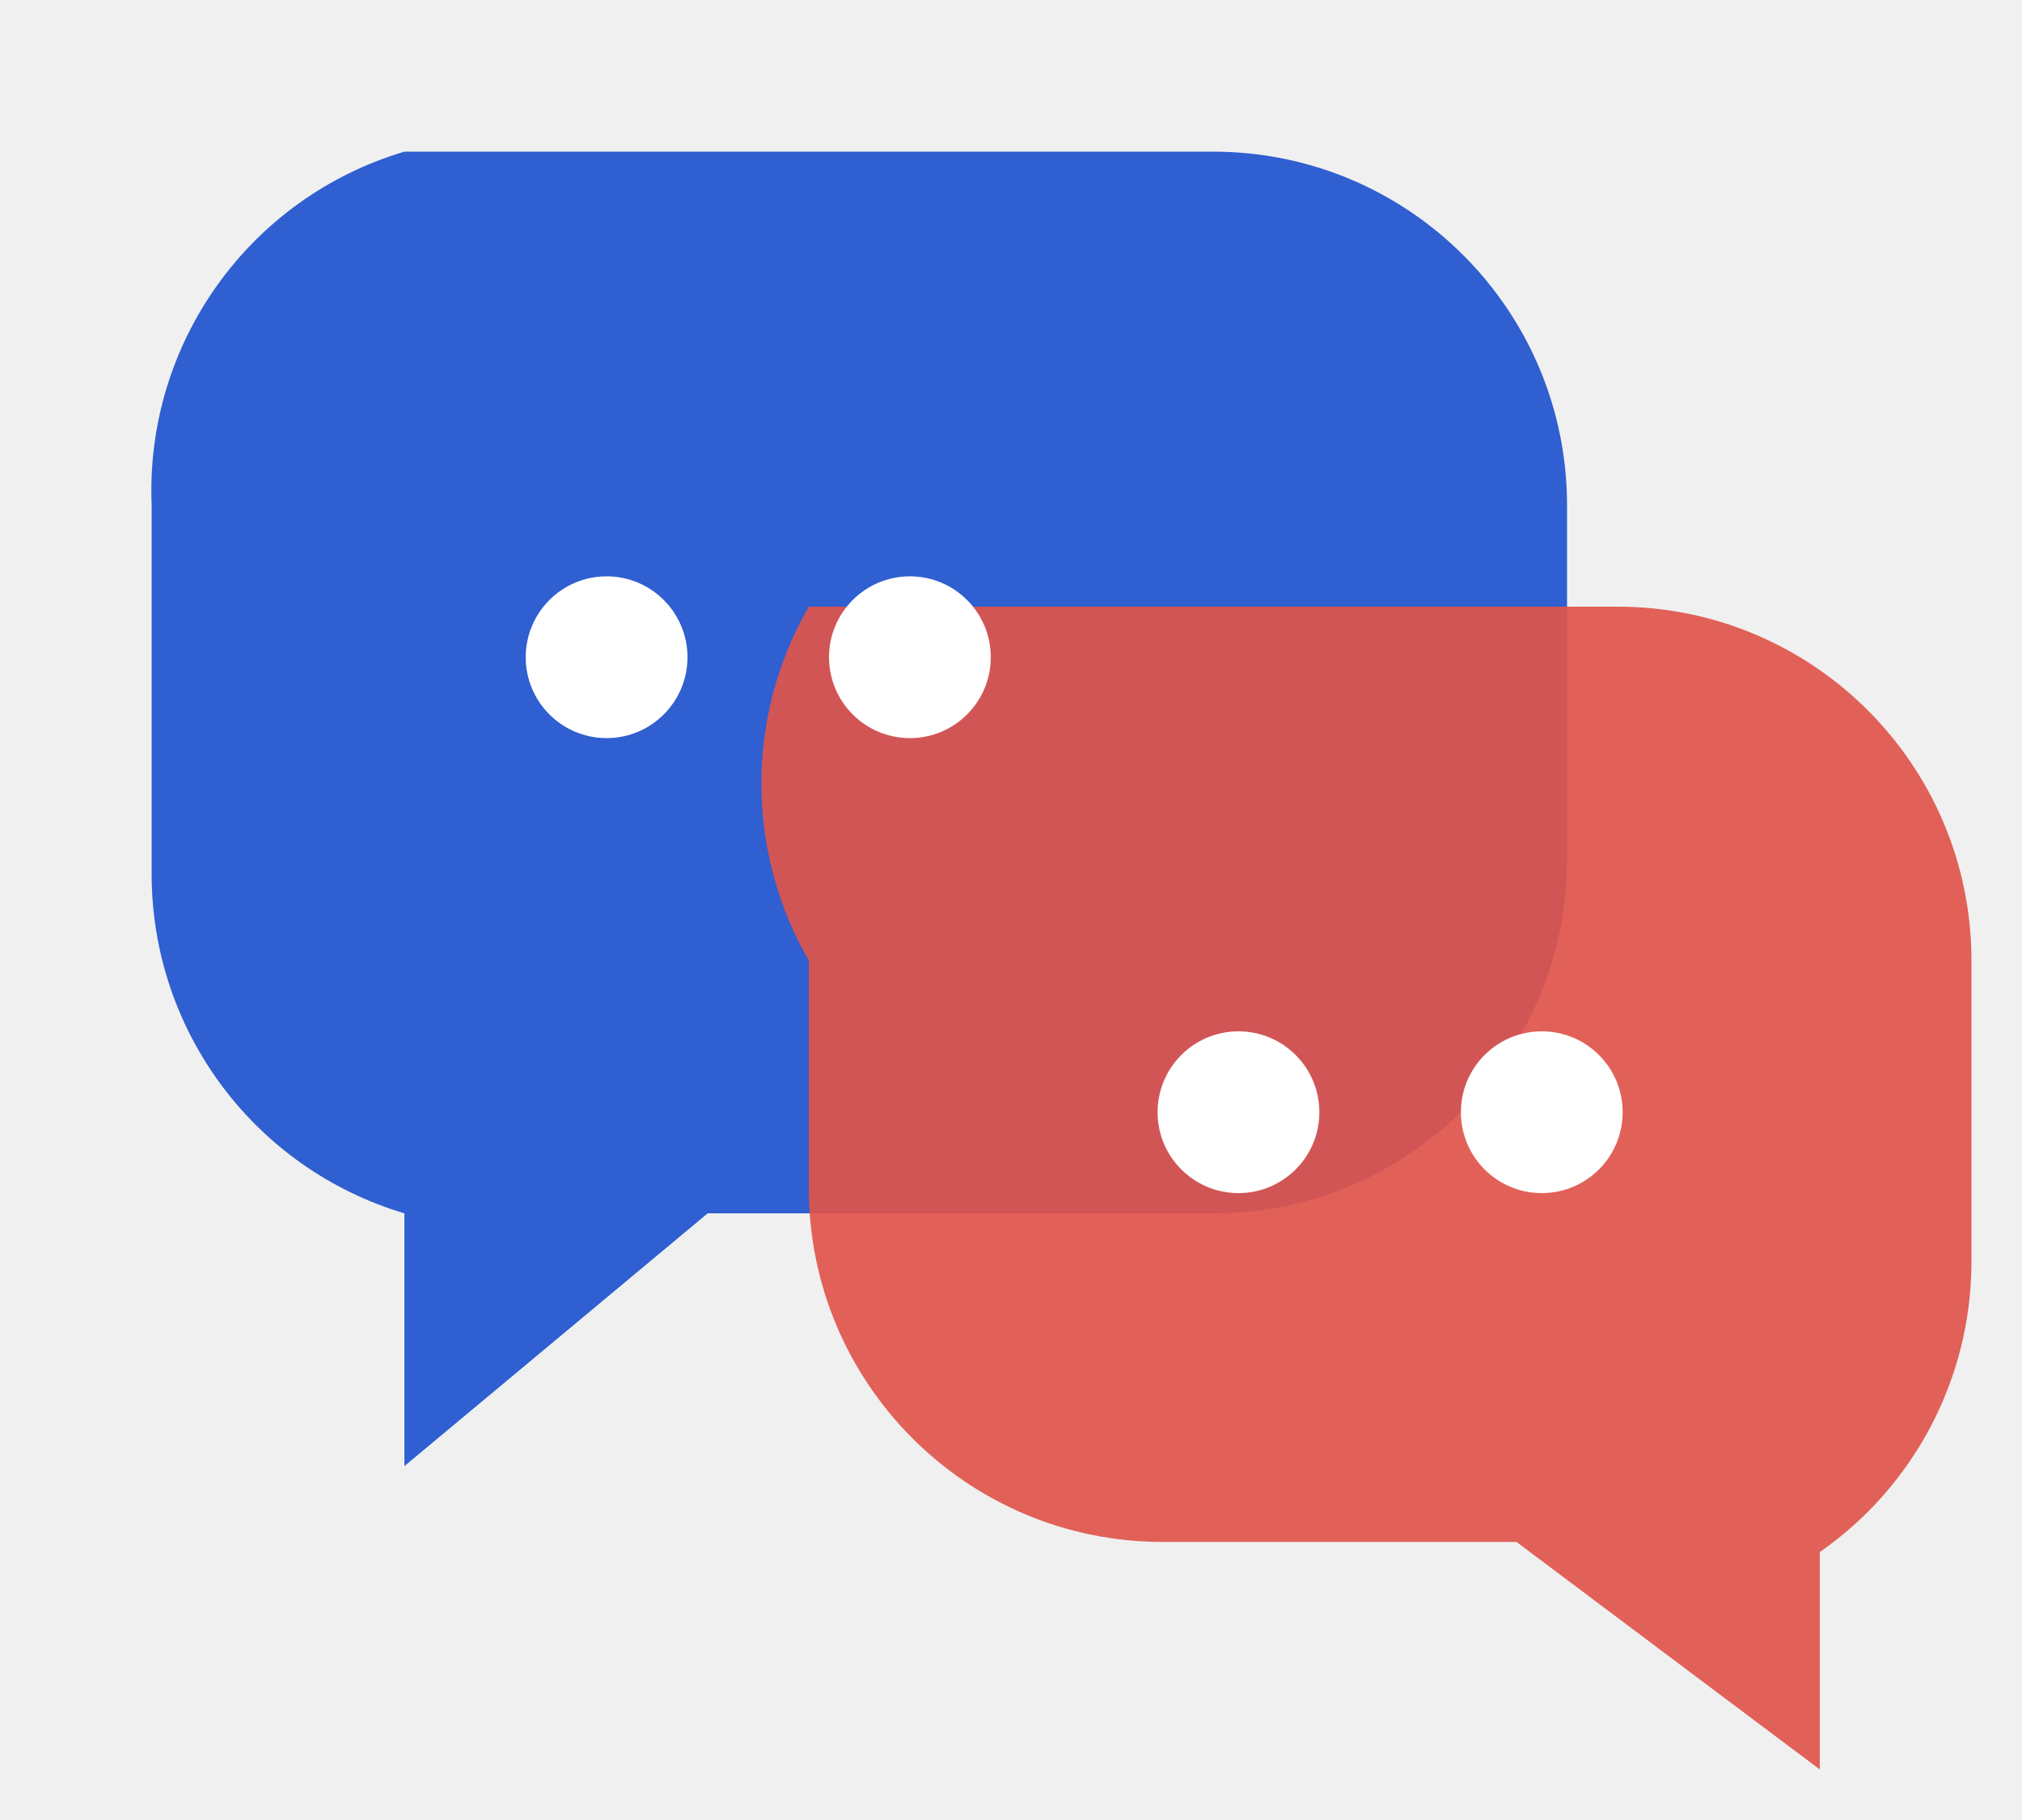
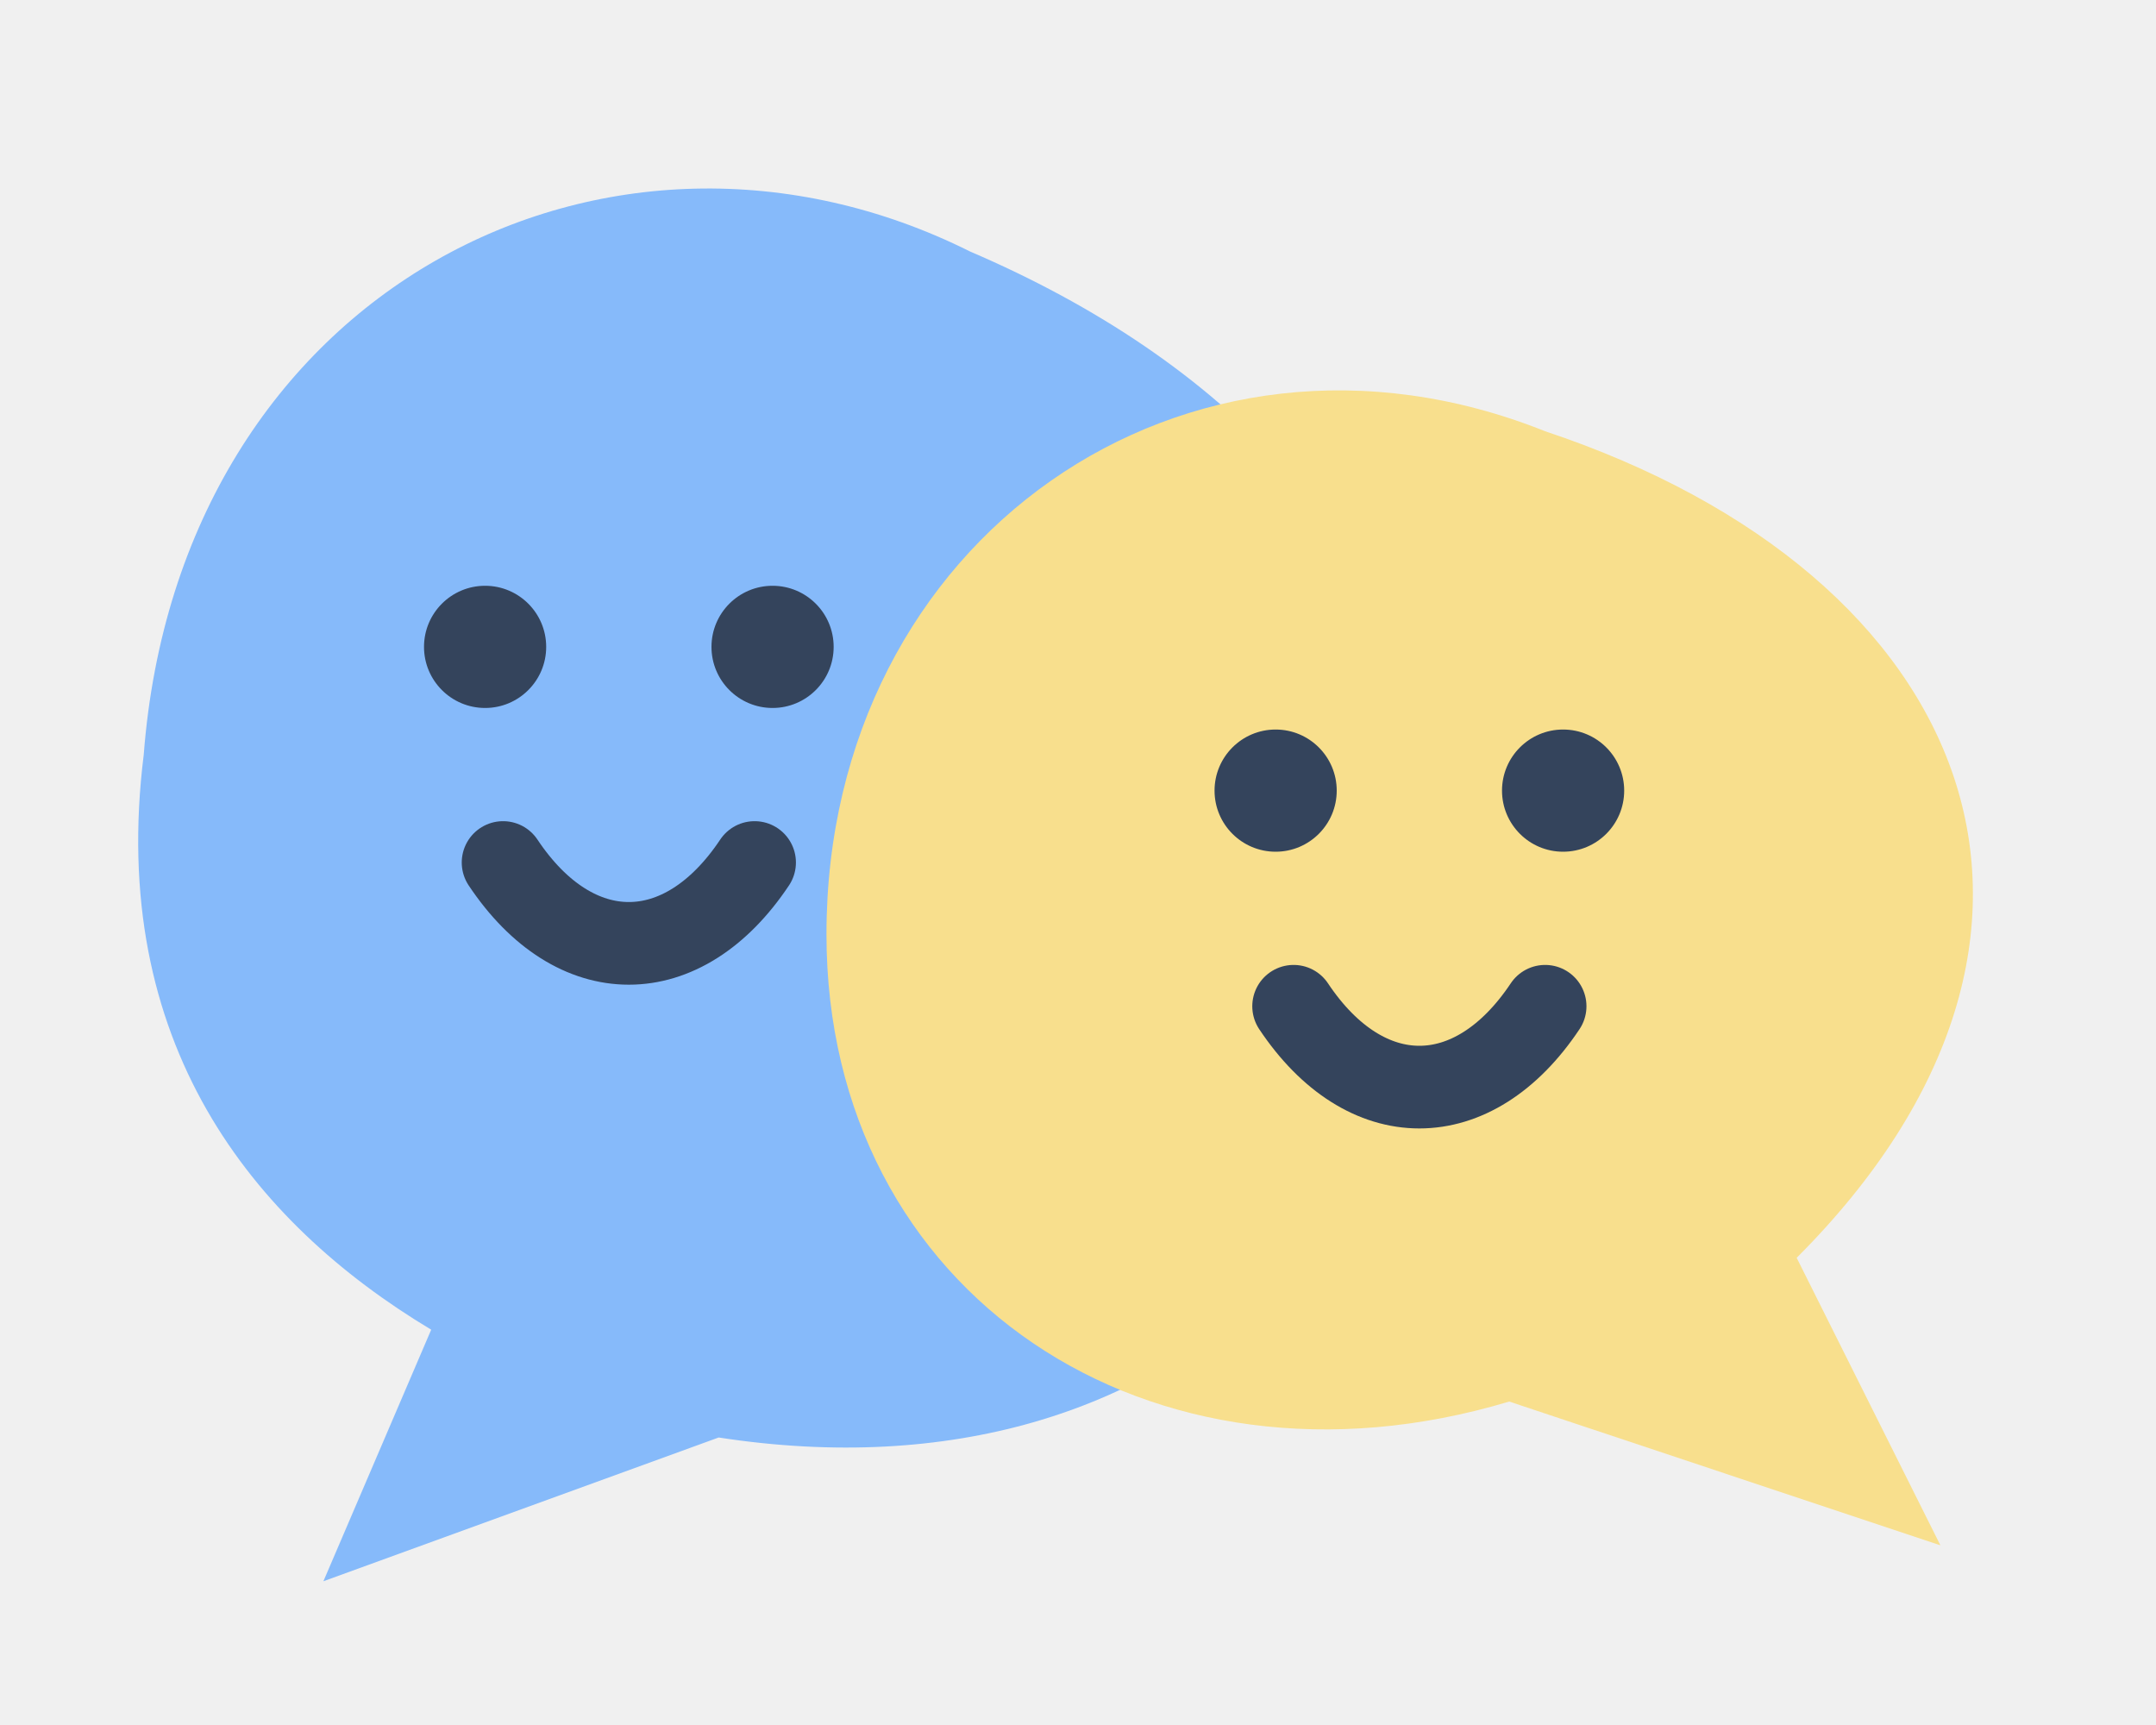
- <svg xmlns="http://www.w3.org/2000/svg" viewBox="0 0 40 36">
-   <path d="M8 3h16a7 7 0 0 1 7 7v7a7 7 0 0 1-7 7H14l-6 5v-5a7 7 0 0 1-5-6.7V10a7 7 0 0 1 5-7z" fill="#2f5fd0" />
-   <path d="M16 12h16a7 7 0 0 1 7 7v6a7 7 0 0 1-3 5.7V35l-6-4.5H23a7 7 0 0 1-7-7V19a7 7 0 0 1 0-7z" fill="#e0554b" fill-opacity="0.92" />
-   <circle cx="12" cy="13" r="1.6" fill="#fff" />
-   <circle cx="18" cy="13" r="1.6" fill="#fff" />
-   <circle cx="24.5" cy="22" r="1.6" fill="#fff" />
-   <circle cx="30.5" cy="22" r="1.6" fill="#fff" />
+ <svg xmlns="http://www.w3.org/2000/svg" viewBox="0 0 60 48" fill="none">
+   <path d="M27 7C17 2 5 8 4 21c-1 8 3 13 8 16l-3 7 11-4c13 2 21-7 20-18C39 15 34 10 27 7Z" fill="#86bafa" />
+   <path d="M43 12c-10-4-20 3-20 14 0 10 9 16 19 13l12 4-4-8c9-9 5-19-7-23Z" fill="#f8df8d" />
+   <g fill="#34445c">
+     <circle cx="13.5" cy="18" r="1.7" />
+     <circle cx="21.5" cy="18" r="1.7" />
+     <circle cx="35.5" cy="22" r="1.7" />
+     <circle cx="43.5" cy="22" r="1.7" />
+   </g>
+   <path d="M14 24c2 3 5 3 7 0M36 28c2 3 5 3 7 0" stroke="#34445c" stroke-width="2.3" stroke-linecap="round" />
</svg>
